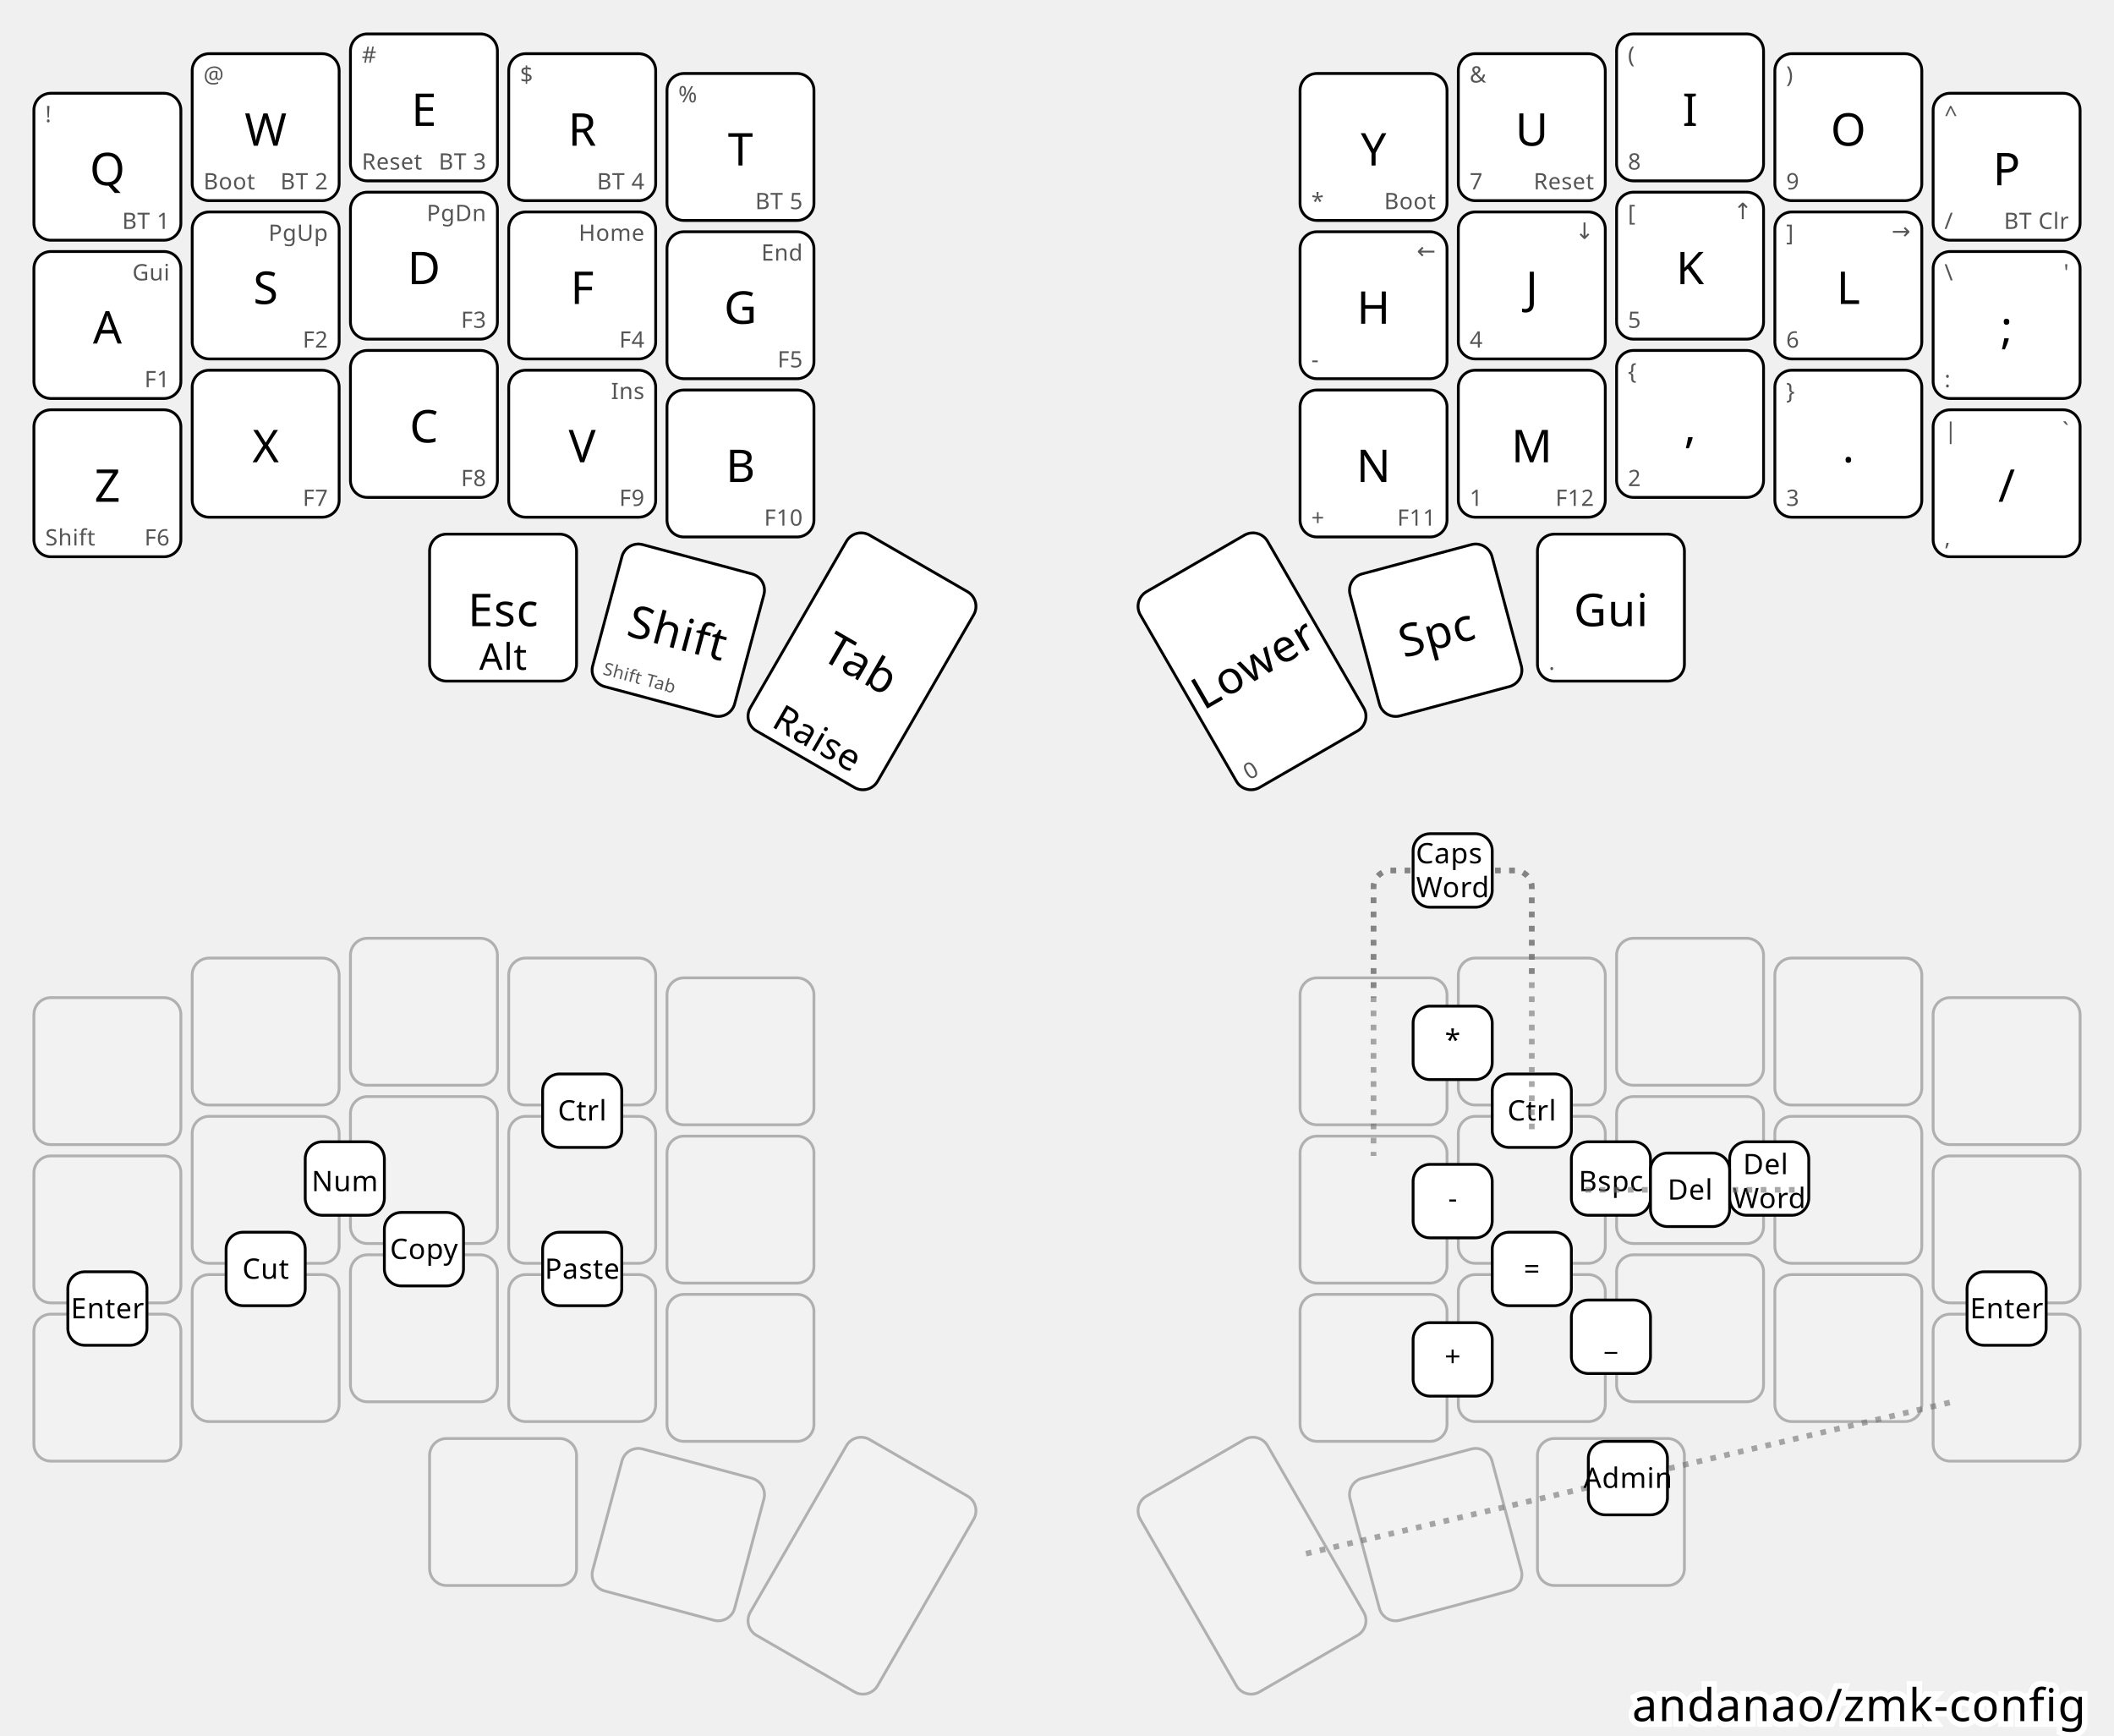
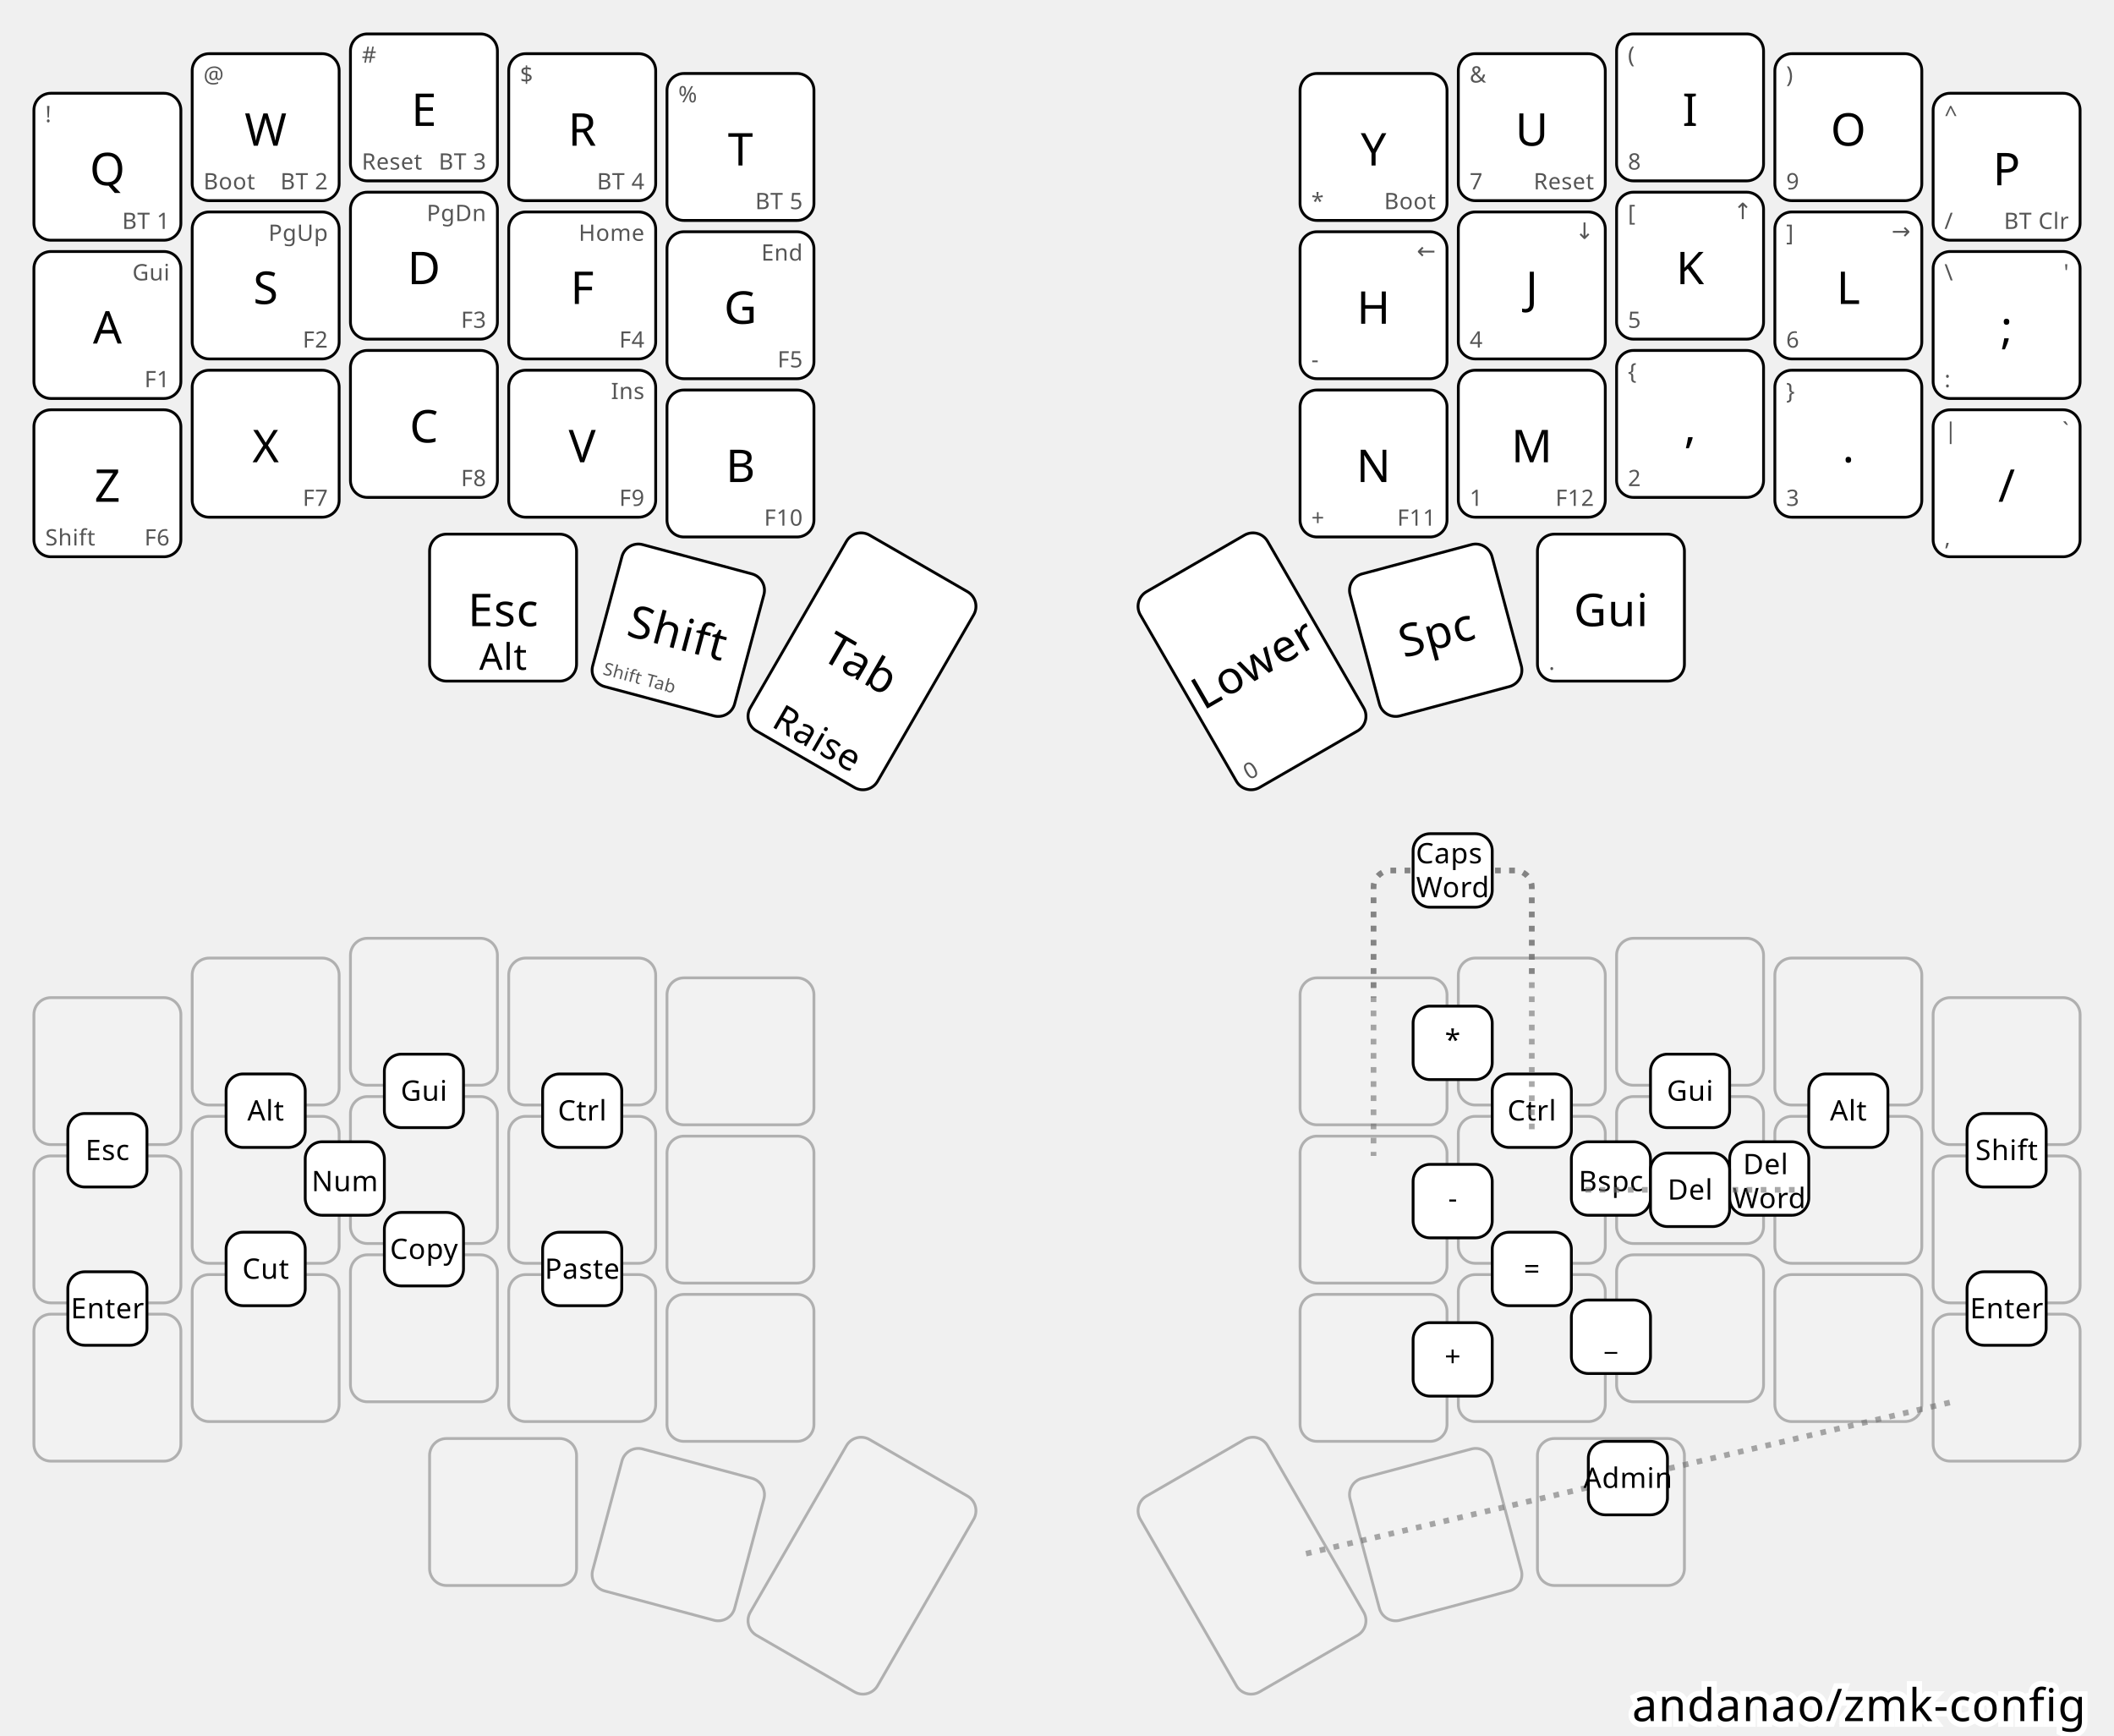
<svg xmlns="http://www.w3.org/2000/svg" xmlns:xlink="http://www.w3.org/1999/xlink" width="748" height="614" viewBox="0 0 748 614" class="keymap">
  <defs>/* start glyphs */
<svg id="mdi:play-pause">
      <svg id="mdi-play-pause" viewBox="0 0 24 24">
        <path d="M3,5V19L11,12M13,19H16V5H13M18,5V19H21V5" />
      </svg>
    </svg>
    <svg id="mdi:skip-backward">
      <svg id="mdi-skip-backward" viewBox="0 0 24 24">
        <path d="M20,5V19L13,12M6,5V19H4V5M13,5V19L6,12" />
      </svg>
    </svg>
    <svg id="mdi:skip-forward">
      <svg id="mdi-skip-forward" viewBox="0 0 24 24">
        <path d="M4,5V19L11,12M18,5V19H20V5M11,5V19L18,12" />
      </svg>
    </svg>
    <svg id="mdi:volume-high">
      <svg id="mdi-volume-high" viewBox="0 0 24 24">
        <path d="M14,3.23V5.29C16.89,6.15 19,8.83 19,12C19,15.17 16.89,17.84 14,18.7V20.77C18,19.86 21,16.28 21,12C21,7.72 18,4.14 14,3.23M16.5,12C16.5,10.23 15.5,8.71 14,7.97V16C15.5,15.29 16.5,13.76 16.5,12M3,9V15H7L12,20V4L7,9H3Z" />
      </svg>
    </svg>
    <svg id="mdi:volume-medium">
      <svg id="mdi-volume-medium" viewBox="0 0 24 24">
        <path d="M5,9V15H9L14,20V4L9,9M18.5,12C18.5,10.23 17.5,8.71 16,7.97V16C17.5,15.29 18.5,13.76 18.5,12Z" />
      </svg>
    </svg>
  </defs>/* end glyphs */
<style>/* Deliberately monochrome: black on white, with a white-on-black variant
   for browsers in dark mode.

   Colours are literal hex rather than CSS custom properties. librsvg --
   what Emacs and most non-browser SVG viewers render with -- does not
   implement var() and silently falls back to black, and it ignores @media,
   so it gets the light variant below. */

svg path { fill: inherit; }

svg.keymap {
    fill: #000;
    background-color: #fff;
    font-family: Calibri, system-ui, sans-serif;
    font-size: 16px;
    font-kerning: normal;
    text-rendering: optimizeLegibility;
}

/* Keys need an outline here. The palettes keymap-drawer ships rely on the
   key fill contrasting with a coloured page; white-on-white has none. */
rect.key, rect.combo, rect.combo-separate { fill: #fff; stroke: #000; stroke-width: 1; }
rect.held, rect.combo.held                { fill: #d0d0d0; }
.layer-Combos rect.key                    { fill: #f2f2f2; stroke: #b0b0b0; }
path.combo { stroke: #707070; stroke-width: 2; stroke-dasharray: 2, 3; opacity: 0.6; fill: none; }

text {
    text-anchor: middle;
    dominant-baseline: middle;
    letter-spacing: 0.02em;
}

text.tap     { font-weight: 500; }
text.hold    { font-weight: 400; font-size: 13px; }
text.shifted { font-weight: 400; font-size: 11px; }
text.combo, text.left, text.right { font-size: 10px; }
/* 8px rather than the 10px of other secondary legends: the overview puts
   two corner legends on the same key edge (e.g. Num's "Boot" beside
   Admin's "BT 2"), which overlaps at anything larger. */
text.tl, text.tr, text.bl, text.br { font-size: 8px; }

text.hold, text.bl, text.br    { text-anchor: middle; dominant-baseline: auto; }
text.shifted, text.tl, text.tr { text-anchor: middle; dominant-baseline: hanging; }
text.left, text.tl, text.bl    { text-anchor: start; }
text.right, text.tr, text.br   { text-anchor: end; }

text.layer-activator { text-decoration: underline; }
text.combo.hold, text.combo.shifted, text.combo.left, text.combo.right { font-size: 8px; }

/* Without colour the overview's corner legends are told apart by position
   alone: tl=Raise, tr=Lower, bl=Num, br=Admin. Grey keeps them from
   competing with the base-layer legend in the middle of the key. */
text.tl, text.tr, text.bl, text.br,
use.tl, use.tr, use.bl, use.br { fill: #555; }

text.label, text.footer { fill: #000; stroke: #fff; stroke-width: 4; paint-order: stroke; }
text.label  { font-weight: bold; text-anchor: start; }
text.footer { text-anchor: end; dominant-baseline: auto; }

.icon-tabler &gt; path                             { fill: inherit; stroke: inherit; stroke-width: 2; }
.icon-tabler &gt; path[stroke="none"][fill="none"] { visibility: hidden; }

/* Browsers only; librsvg ignores @media and keeps the light variant.
   Delete this block for light-only output. */
@media (prefers-color-scheme: dark) {
    svg.keymap { fill: #fff; background-color: #000; }
    rect.key, rect.combo, rect.combo-separate { fill: #000; stroke: #fff; }
    rect.held, rect.combo.held                { fill: #444; }
    .layer-Combos rect.key                    { fill: #1a1a1a; stroke: #666; }
    path.combo { stroke: #909090; }
    text.tl, text.tr, text.bl, text.br,
    use.tl, use.tr, use.bl, use.br { fill: #aaa; }
    text.label, text.footer { fill: #fff; stroke: #000; }
}
</style>
  <g transform="translate(10, 0)" class="layer-Base">
    <g transform="translate(0, 10)">
      <g transform="translate(28, 49)" class="key keypos-0">
        <rect rx="6" ry="6" x="-26" y="-26" width="52" height="52" class="key" />
        <text x="0" y="1" class="key tap">Q</text>
        <text x="-22" y="-22" class="key tl">!</text>
        <text x="22" y="22" class="key br">BT 1</text>
      </g>
      <g transform="translate(84, 35)" class="key keypos-1">
        <rect rx="6" ry="6" x="-26" y="-26" width="52" height="52" class="key" />
        <text x="0" y="1" class="key tap">W</text>
        <text x="-22" y="-22" class="key tl">@</text>
        <text x="-22" y="22" class="key bl">Boot</text>
        <text x="22" y="22" class="key br">BT 2</text>
      </g>
      <g transform="translate(140, 28)" class="key keypos-2">
        <rect rx="6" ry="6" x="-26" y="-26" width="52" height="52" class="key" />
        <text x="0" y="1" class="key tap">E</text>
        <text x="-22" y="-22" class="key tl">#</text>
        <text x="-22" y="22" class="key bl">Reset</text>
        <text x="22" y="22" class="key br">BT 3</text>
      </g>
      <g transform="translate(196, 35)" class="key keypos-3">
        <rect rx="6" ry="6" x="-26" y="-26" width="52" height="52" class="key" />
        <text x="0" y="1" class="key tap">R</text>
        <text x="-22" y="-22" class="key tl">$</text>
        <text x="22" y="22" class="key br">BT 4</text>
      </g>
      <g transform="translate(252, 42)" class="key keypos-4">
        <rect rx="6" ry="6" x="-26" y="-26" width="52" height="52" class="key" />
        <text x="0" y="1" class="key tap">T</text>
        <text x="-22" y="-22" class="key tl">%</text>
        <text x="22" y="22" class="key br">BT 5</text>
      </g>
      <g transform="translate(476, 42)" class="key keypos-5">
        <rect rx="6" ry="6" x="-26" y="-26" width="52" height="52" class="key" />
        <text x="0" y="1" class="key tap">Y</text>
        <text x="-22" y="22" class="key bl">*</text>
        <text x="22" y="22" class="key br">Boot</text>
      </g>
      <g transform="translate(532, 35)" class="key keypos-6">
        <rect rx="6" ry="6" x="-26" y="-26" width="52" height="52" class="key" />
        <text x="0" y="1" class="key tap">U</text>
        <text x="-22" y="-22" class="key tl">&amp;</text>
        <text x="-22" y="22" class="key bl">7</text>
        <text x="22" y="22" class="key br">Reset</text>
      </g>
      <g transform="translate(588, 28)" class="key keypos-7">
        <rect rx="6" ry="6" x="-26" y="-26" width="52" height="52" class="key" />
        <text x="0" y="1" class="key tap">I</text>
        <text x="-22" y="-22" class="key tl">(</text>
        <text x="-22" y="22" class="key bl">8</text>
      </g>
      <g transform="translate(644, 35)" class="key keypos-8">
        <rect rx="6" ry="6" x="-26" y="-26" width="52" height="52" class="key" />
        <text x="0" y="1" class="key tap">O</text>
        <text x="-22" y="-22" class="key tl">)</text>
        <text x="-22" y="22" class="key bl">9</text>
      </g>
      <g transform="translate(700, 49)" class="key keypos-9">
        <rect rx="6" ry="6" x="-26" y="-26" width="52" height="52" class="key" />
        <text x="0" y="1" class="key tap">P</text>
        <text x="-22" y="-22" class="key tl">^</text>
        <text x="-22" y="22" class="key bl">/</text>
        <text x="22" y="22" class="key br">BT Clr</text>
      </g>
      <g transform="translate(28, 105)" class="key keypos-10">
        <rect rx="6" ry="6" x="-26" y="-26" width="52" height="52" class="key" />
        <text x="0" y="1" class="key tap">A</text>
        <text x="22" y="-22" class="key tr">Gui</text>
        <text x="22" y="22" class="key br">F1</text>
      </g>
      <g transform="translate(84, 91)" class="key keypos-11">
        <rect rx="6" ry="6" x="-26" y="-26" width="52" height="52" class="key" />
        <text x="0" y="1" class="key tap">S</text>
        <text x="22" y="-22" class="key tr">PgUp</text>
        <text x="22" y="22" class="key br">F2</text>
      </g>
      <g transform="translate(140, 84)" class="key keypos-12">
        <rect rx="6" ry="6" x="-26" y="-26" width="52" height="52" class="key" />
        <text x="0" y="1" class="key tap">D</text>
        <text x="22" y="-22" class="key tr">PgDn</text>
        <text x="22" y="22" class="key br">F3</text>
      </g>
      <g transform="translate(196, 91)" class="key keypos-13">
        <rect rx="6" ry="6" x="-26" y="-26" width="52" height="52" class="key" />
        <text x="0" y="1" class="key tap">F</text>
        <text x="22" y="-22" class="key tr">Home</text>
        <text x="22" y="22" class="key br">F4</text>
      </g>
      <g transform="translate(252, 98)" class="key keypos-14">
        <rect rx="6" ry="6" x="-26" y="-26" width="52" height="52" class="key" />
        <text x="0" y="1" class="key tap">G</text>
        <text x="22" y="-22" class="key tr">End</text>
        <text x="22" y="22" class="key br">F5</text>
      </g>
      <g transform="translate(476, 98)" class="key keypos-15">
        <rect rx="6" ry="6" x="-26" y="-26" width="52" height="52" class="key" />
        <text x="0" y="1" class="key tap">H</text>
        <text x="22" y="-22" class="key tr">←</text>
        <text x="-22" y="22" class="key bl">-</text>
        <use href="#mdi:skip-backward" xlink:href="#mdi:skip-backward" x="12" y="12" height="10" width="10.0" class="key br glyph mdi:skip-backward" />
      </g>
      <g transform="translate(532, 91)" class="key keypos-16">
        <rect rx="6" ry="6" x="-26" y="-26" width="52" height="52" class="key" />
        <text x="0" y="1" class="key tap">J</text>
        <text x="22" y="-22" class="key tr">↓</text>
        <text x="-22" y="22" class="key bl">4</text>
        <use href="#mdi:volume-medium" xlink:href="#mdi:volume-medium" x="12" y="12" height="10" width="10.0" class="key br glyph mdi:volume-medium" />
      </g>
      <g transform="translate(588, 84)" class="key keypos-17">
        <rect rx="6" ry="6" x="-26" y="-26" width="52" height="52" class="key" />
        <text x="0" y="1" class="key tap">K</text>
        <text x="-22" y="-22" class="key tl">[</text>
        <text x="22" y="-22" class="key tr">↑</text>
        <text x="-22" y="22" class="key bl">5</text>
        <use href="#mdi:volume-high" xlink:href="#mdi:volume-high" x="12" y="12" height="10" width="10.0" class="key br glyph mdi:volume-high" />
      </g>
      <g transform="translate(644, 91)" class="key keypos-18">
        <rect rx="6" ry="6" x="-26" y="-26" width="52" height="52" class="key" />
        <text x="0" y="1" class="key tap">L</text>
        <text x="-22" y="-22" class="key tl">]</text>
        <text x="22" y="-22" class="key tr">→</text>
        <text x="-22" y="22" class="key bl">6</text>
        <use href="#mdi:skip-forward" xlink:href="#mdi:skip-forward" x="12" y="12" height="10" width="10.0" class="key br glyph mdi:skip-forward" />
      </g>
      <g transform="translate(700, 105)" class="key keypos-19">
        <rect rx="6" ry="6" x="-26" y="-26" width="52" height="52" class="key" />
        <text x="0" y="1" class="key tap">;</text>
        <text x="-22" y="-22" class="key tl">\</text>
        <text x="22" y="-22" class="key tr">'</text>
        <text x="-22" y="22" class="key bl">:</text>
      </g>
      <g transform="translate(28, 161)" class="key keypos-20">
        <rect rx="6" ry="6" x="-26" y="-26" width="52" height="52" class="key" />
        <text x="0" y="1" class="key tap">Z</text>
        <text x="-22" y="22" class="key bl">Shift</text>
        <text x="22" y="22" class="key br">F6</text>
      </g>
      <g transform="translate(84, 147)" class="key keypos-21">
        <rect rx="6" ry="6" x="-26" y="-26" width="52" height="52" class="key" />
        <text x="0" y="1" class="key tap">X</text>
        <text x="22" y="22" class="key br">F7</text>
      </g>
      <g transform="translate(140, 140)" class="key keypos-22">
        <rect rx="6" ry="6" x="-26" y="-26" width="52" height="52" class="key" />
        <text x="0" y="1" class="key tap">C</text>
        <text x="22" y="22" class="key br">F8</text>
      </g>
      <g transform="translate(196, 147)" class="key keypos-23">
        <rect rx="6" ry="6" x="-26" y="-26" width="52" height="52" class="key" />
        <text x="0" y="1" class="key tap">V</text>
        <text x="22" y="-22" class="key tr">Ins</text>
        <text x="22" y="22" class="key br">F9</text>
      </g>
      <g transform="translate(252, 154)" class="key keypos-24">
        <rect rx="6" ry="6" x="-26" y="-26" width="52" height="52" class="key" />
        <text x="0" y="1" class="key tap">B</text>
        <text x="22" y="22" class="key br">F10</text>
      </g>
      <g transform="translate(476, 154)" class="key keypos-25">
        <rect rx="6" ry="6" x="-26" y="-26" width="52" height="52" class="key" />
        <text x="0" y="1" class="key tap">N</text>
        <text x="-22" y="22" class="key bl">+</text>
        <text x="22" y="22" class="key br">F11</text>
      </g>
      <g transform="translate(532, 147)" class="key keypos-26">
        <rect rx="6" ry="6" x="-26" y="-26" width="52" height="52" class="key" />
        <text x="0" y="1" class="key tap">M</text>
        <text x="-22" y="22" class="key bl">1</text>
        <text x="22" y="22" class="key br">F12</text>
      </g>
      <g transform="translate(588, 140)" class="key keypos-27">
        <rect rx="6" ry="6" x="-26" y="-26" width="52" height="52" class="key" />
        <text x="0" y="1" class="key tap">,</text>
        <text x="-22" y="-22" class="key tl">{</text>
        <text x="-22" y="22" class="key bl">2</text>
      </g>
      <g transform="translate(644, 147)" class="key keypos-28">
        <rect rx="6" ry="6" x="-26" y="-26" width="52" height="52" class="key" />
        <text x="0" y="1" class="key tap">.</text>
        <text x="-22" y="-22" class="key tl">}</text>
        <text x="-22" y="22" class="key bl">3</text>
      </g>
      <g transform="translate(700, 161)" class="key keypos-29">
        <rect rx="6" ry="6" x="-26" y="-26" width="52" height="52" class="key" />
        <text x="0" y="1" class="key tap">/</text>
        <text x="-22" y="-22" class="key tl">|</text>
        <text x="22" y="-22" class="key tr">`</text>
        <text x="-22" y="22" class="key bl">,</text>
      </g>
      <g transform="translate(168, 205)" class="key keypos-30">
        <rect rx="6" ry="6" x="-26" y="-26" width="52" height="52" class="key" />
        <text x="0" y="1" class="key tap">Esc</text>
        <text x="0" y="22" class="key hold">Alt</text>
      </g>
      <g transform="translate(230, 213) rotate(15.0)" class="key keypos-31">
        <rect rx="6" ry="6" x="-26" y="-26" width="52" height="52" class="key" />
        <text x="0" y="1" class="key tap">Shift</text>
        <text x="-22" y="22" class="key bl">
          <tspan style="font-size: 78%">Shift Tab</tspan>
        </text>
      </g>
      <g transform="translate(295, 224) rotate(30.0)" class="key keypos-32">
        <rect rx="6" ry="6" x="-26" y="-40" width="52" height="80" class="key" />
        <text x="0" y="1" class="key tap">Tab</text>
        <text x="0" y="36" class="key hold">Raise</text>
      </g>
      <g transform="translate(433, 224) rotate(-30.0)" class="key keypos-33">
        <rect rx="6" ry="6" x="-26" y="-40" width="52" height="80" class="key" />
        <text x="0" y="1" class="key tap">Lower</text>
        <text x="-22" y="36" class="key bl">0</text>
      </g>
      <g transform="translate(498, 213) rotate(-15.0)" class="key keypos-34">
        <rect rx="6" ry="6" x="-26" y="-26" width="52" height="52" class="key" />
        <text x="0" y="1" class="key tap">Spc</text>
        <use href="#mdi:play-pause" xlink:href="#mdi:play-pause" x="12" y="12" height="10" width="10.0" class="key br glyph mdi:play-pause" />
      </g>
      <g transform="translate(560, 205)" class="key keypos-35">
        <rect rx="6" ry="6" x="-26" y="-26" width="52" height="52" class="key" />
        <text x="0" y="1" class="key tap">Gui</text>
        <text x="-22" y="22" class="key bl">.</text>
      </g>
    </g>
  </g>
  <g transform="translate(10, 285)" class="layer-Combos">
    <g transform="translate(0, 45)">
      <g transform="translate(28, 49)" class="key keypos-0">
        <rect rx="6" ry="6" x="-26" y="-26" width="52" height="52" class="key" />
      </g>
      <g transform="translate(84, 35)" class="key keypos-1">
        <rect rx="6" ry="6" x="-26" y="-26" width="52" height="52" class="key" />
      </g>
      <g transform="translate(140, 28)" class="key keypos-2">
        <rect rx="6" ry="6" x="-26" y="-26" width="52" height="52" class="key" />
      </g>
      <g transform="translate(196, 35)" class="key keypos-3">
        <rect rx="6" ry="6" x="-26" y="-26" width="52" height="52" class="key" />
      </g>
      <g transform="translate(252, 42)" class="key keypos-4">
        <rect rx="6" ry="6" x="-26" y="-26" width="52" height="52" class="key" />
      </g>
      <g transform="translate(476, 42)" class="key keypos-5">
        <rect rx="6" ry="6" x="-26" y="-26" width="52" height="52" class="key" />
      </g>
      <g transform="translate(532, 35)" class="key keypos-6">
        <rect rx="6" ry="6" x="-26" y="-26" width="52" height="52" class="key" />
      </g>
      <g transform="translate(588, 28)" class="key keypos-7">
        <rect rx="6" ry="6" x="-26" y="-26" width="52" height="52" class="key" />
      </g>
      <g transform="translate(644, 35)" class="key keypos-8">
        <rect rx="6" ry="6" x="-26" y="-26" width="52" height="52" class="key" />
      </g>
      <g transform="translate(700, 49)" class="key keypos-9">
        <rect rx="6" ry="6" x="-26" y="-26" width="52" height="52" class="key" />
      </g>
      <g transform="translate(28, 105)" class="key keypos-10">
        <rect rx="6" ry="6" x="-26" y="-26" width="52" height="52" class="key" />
      </g>
      <g transform="translate(84, 91)" class="key keypos-11">
        <rect rx="6" ry="6" x="-26" y="-26" width="52" height="52" class="key" />
      </g>
      <g transform="translate(140, 84)" class="key keypos-12">
        <rect rx="6" ry="6" x="-26" y="-26" width="52" height="52" class="key" />
      </g>
      <g transform="translate(196, 91)" class="key keypos-13">
        <rect rx="6" ry="6" x="-26" y="-26" width="52" height="52" class="key" />
      </g>
      <g transform="translate(252, 98)" class="key keypos-14">
        <rect rx="6" ry="6" x="-26" y="-26" width="52" height="52" class="key" />
      </g>
      <g transform="translate(476, 98)" class="key keypos-15">
        <rect rx="6" ry="6" x="-26" y="-26" width="52" height="52" class="key" />
      </g>
      <g transform="translate(532, 91)" class="key keypos-16">
        <rect rx="6" ry="6" x="-26" y="-26" width="52" height="52" class="key" />
      </g>
      <g transform="translate(588, 84)" class="key keypos-17">
        <rect rx="6" ry="6" x="-26" y="-26" width="52" height="52" class="key" />
      </g>
      <g transform="translate(644, 91)" class="key keypos-18">
        <rect rx="6" ry="6" x="-26" y="-26" width="52" height="52" class="key" />
      </g>
      <g transform="translate(700, 105)" class="key keypos-19">
        <rect rx="6" ry="6" x="-26" y="-26" width="52" height="52" class="key" />
      </g>
      <g transform="translate(28, 161)" class="key keypos-20">
        <rect rx="6" ry="6" x="-26" y="-26" width="52" height="52" class="key" />
      </g>
      <g transform="translate(84, 147)" class="key keypos-21">
        <rect rx="6" ry="6" x="-26" y="-26" width="52" height="52" class="key" />
      </g>
      <g transform="translate(140, 140)" class="key keypos-22">
        <rect rx="6" ry="6" x="-26" y="-26" width="52" height="52" class="key" />
      </g>
      <g transform="translate(196, 147)" class="key keypos-23">
        <rect rx="6" ry="6" x="-26" y="-26" width="52" height="52" class="key" />
      </g>
      <g transform="translate(252, 154)" class="key keypos-24">
        <rect rx="6" ry="6" x="-26" y="-26" width="52" height="52" class="key" />
      </g>
      <g transform="translate(476, 154)" class="key keypos-25">
        <rect rx="6" ry="6" x="-26" y="-26" width="52" height="52" class="key" />
      </g>
      <g transform="translate(532, 147)" class="key keypos-26">
        <rect rx="6" ry="6" x="-26" y="-26" width="52" height="52" class="key" />
      </g>
      <g transform="translate(588, 140)" class="key keypos-27">
        <rect rx="6" ry="6" x="-26" y="-26" width="52" height="52" class="key" />
      </g>
      <g transform="translate(644, 147)" class="key keypos-28">
        <rect rx="6" ry="6" x="-26" y="-26" width="52" height="52" class="key" />
      </g>
      <g transform="translate(700, 161)" class="key keypos-29">
        <rect rx="6" ry="6" x="-26" y="-26" width="52" height="52" class="key" />
      </g>
      <g transform="translate(168, 205)" class="key keypos-30">
        <rect rx="6" ry="6" x="-26" y="-26" width="52" height="52" class="key" />
      </g>
      <g transform="translate(230, 213) rotate(15.0)" class="key keypos-31">
        <rect rx="6" ry="6" x="-26" y="-26" width="52" height="52" class="key" />
      </g>
      <g transform="translate(295, 224) rotate(30.0)" class="key keypos-32">
        <rect rx="6" ry="6" x="-26" y="-40" width="52" height="80" class="key" />
      </g>
      <g transform="translate(433, 224) rotate(-30.0)" class="key keypos-33">
        <rect rx="6" ry="6" x="-26" y="-40" width="52" height="80" class="key" />
      </g>
      <g transform="translate(498, 213) rotate(-15.0)" class="key keypos-34">
        <rect rx="6" ry="6" x="-26" y="-26" width="52" height="52" class="key" />
      </g>
      <g transform="translate(560, 205)" class="key keypos-35">
        <rect rx="6" ry="6" x="-26" y="-26" width="52" height="52" class="key" />
      </g>
      <g class="combo combopos-0">
        <rect rx="6" ry="6" x="182" y="50" width="28" height="26" class="combo" />
        <text x="196" y="63" class="combo tap">Ctrl</text>
      </g>
      <g class="combo combopos-1">
        <rect rx="6" ry="6" x="518" y="50" width="28" height="26" class="combo" />
        <text x="532" y="63" class="combo tap">Ctrl</text>
      </g>
      <g class="combo combopos-2">
+         <rect rx="6" ry="6" x="126" y="43" width="28" height="26" class="combo" />
+         <text x="140" y="56" class="combo tap">Gui</text>
+       </g>
+       <g class="combo combopos-3">
+         <rect rx="6" ry="6" x="574" y="43" width="28" height="26" class="combo" />
+         <text x="588" y="56" class="combo tap">Gui</text>
+       </g>
+       <g class="combo combopos-4">
+         <rect rx="6" ry="6" x="70" y="50" width="28" height="26" class="combo" />
+         <text x="84" y="63" class="combo tap">Alt</text>
+       </g>
+       <g class="combo combopos-5">
+         <rect rx="6" ry="6" x="630" y="50" width="28" height="26" class="combo" />
+         <text x="644" y="63" class="combo tap">Alt</text>
+       </g>
+       <g class="combo combopos-6">
+         <rect rx="6" ry="6" x="686" y="64" width="28" height="26" class="combo" />
+         <text x="700" y="77" class="combo tap">Shift</text>
+       </g>
+       <g class="combo combopos-7">
+         <rect rx="6" ry="6" x="14" y="64" width="28" height="26" class="combo" />
+         <text x="28" y="77" class="combo tap">Esc</text>
+       </g>
+       <g class="combo combopos-8">
        <path d="M504,-22 h-22 a6.0,6.0 0 0 0 -6.0,6.0 v39" class="combo" />
        <path d="M504,-22 h22 a6.0,6.0 0 0 1 6.0,6.0 v32" class="combo" />
        <path d="M504,-22 h-22 a6.0,6.0 0 0 0 -6.0,6.0 v95" class="combo" />
        <path d="M504,-22 h22 a6.0,6.0 0 0 1 6.0,6.0 v88" class="combo" />
        <rect rx="6" ry="6" x="490" y="-35" width="28" height="26" class="combo" />
        <text x="504" y="-22" class="combo tap">
          <tspan x="504" dy="-0.6em">Caps</tspan>
          <tspan x="504" dy="1.2em">Word</tspan>
        </text>
      </g>
-       <g class="combo combopos-3">
+       <g class="combo combopos-9">
        <rect rx="6" ry="6" x="98" y="74" width="28" height="26" class="combo" />
        <text x="112" y="88" class="combo tap">Num</text>
      </g>
-       <g class="combo combopos-4">
+       <g class="combo combopos-10">
        <path d="M566,193 l-115,27" class="combo" />
        <path d="M566,193 l115,-27" class="combo" />
        <rect rx="6" ry="6" x="552" y="180" width="28" height="26" class="combo" />
        <text x="566" y="193" class="combo tap">Admin</text>
      </g>
-       <g class="combo combopos-5">
+       <g class="combo combopos-11">
        <rect rx="6" ry="6" x="14" y="120" width="28" height="26" class="combo" />
        <text x="28" y="133" class="combo tap">Enter</text>
      </g>
-       <g class="combo combopos-6">
+       <g class="combo combopos-12">
        <rect rx="6" ry="6" x="686" y="120" width="28" height="26" class="combo" />
        <text x="700" y="133" class="combo tap">Enter</text>
      </g>
-       <g class="combo combopos-7">
+       <g class="combo combopos-13">
        <rect rx="6" ry="6" x="546" y="74" width="28" height="26" class="combo" />
        <text x="560" y="88" class="combo tap">Bspc</text>
      </g>
-       <g class="combo combopos-8">
+       <g class="combo combopos-14">
        <rect rx="6" ry="6" x="602" y="74" width="28" height="26" class="combo" />
        <text x="616" y="88" class="combo tap">
          <tspan x="616" dy="-0.6em">Del</tspan>
          <tspan x="616" dy="1.2em">Word</tspan>
        </text>
      </g>
-       <g class="combo combopos-9">
+       <g class="combo combopos-15">
        <path d="M588,91 l-37,0" class="combo" />
        <path d="M588,91 l37,0" class="combo" />
        <rect rx="6" ry="6" x="574" y="78" width="28" height="26" class="combo" />
        <text x="588" y="91" class="combo tap">Del</text>
      </g>
-       <g class="combo combopos-10">
+       <g class="combo combopos-16">
        <rect rx="6" ry="6" x="490" y="26" width="28" height="26" class="combo" />
        <text x="504" y="38" class="combo tap">*</text>
      </g>
-       <g class="combo combopos-11">
+       <g class="combo combopos-17">
        <rect rx="6" ry="6" x="490" y="82" width="28" height="26" class="combo" />
        <text x="504" y="94" class="combo tap">-</text>
      </g>
-       <g class="combo combopos-12">
+       <g class="combo combopos-18">
        <rect rx="6" ry="6" x="490" y="138" width="28" height="26" class="combo" />
        <text x="504" y="150" class="combo tap">+</text>
      </g>
-       <g class="combo combopos-13">
+       <g class="combo combopos-19">
        <rect rx="6" ry="6" x="518" y="106" width="28" height="26" class="combo" />
        <text x="532" y="119" class="combo tap">=</text>
      </g>
-       <g class="combo combopos-14">
+       <g class="combo combopos-20">
        <rect rx="6" ry="6" x="546" y="130" width="28" height="26" class="combo" />
        <text x="560" y="144" class="combo tap">_</text>
      </g>
-       <g class="combo combopos-15">
+       <g class="combo combopos-21">
        <rect rx="6" ry="6" x="70" y="106" width="28" height="26" class="combo" />
        <text x="84" y="119" class="combo tap">Cut</text>
      </g>
-       <g class="combo combopos-16">
+       <g class="combo combopos-22">
        <rect rx="6" ry="6" x="126" y="99" width="28" height="26" class="combo" />
        <text x="140" y="112" class="combo tap">Copy</text>
      </g>
-       <g class="combo combopos-17">
+       <g class="combo combopos-23">
        <rect rx="6" ry="6" x="182" y="106" width="28" height="26" class="combo" />
        <text x="196" y="119" class="combo tap">Paste</text>
      </g>
    </g>
  </g>
  <text x="738.0" y="609.0" class="footer">andanao/zmk-config</text>
</svg>
